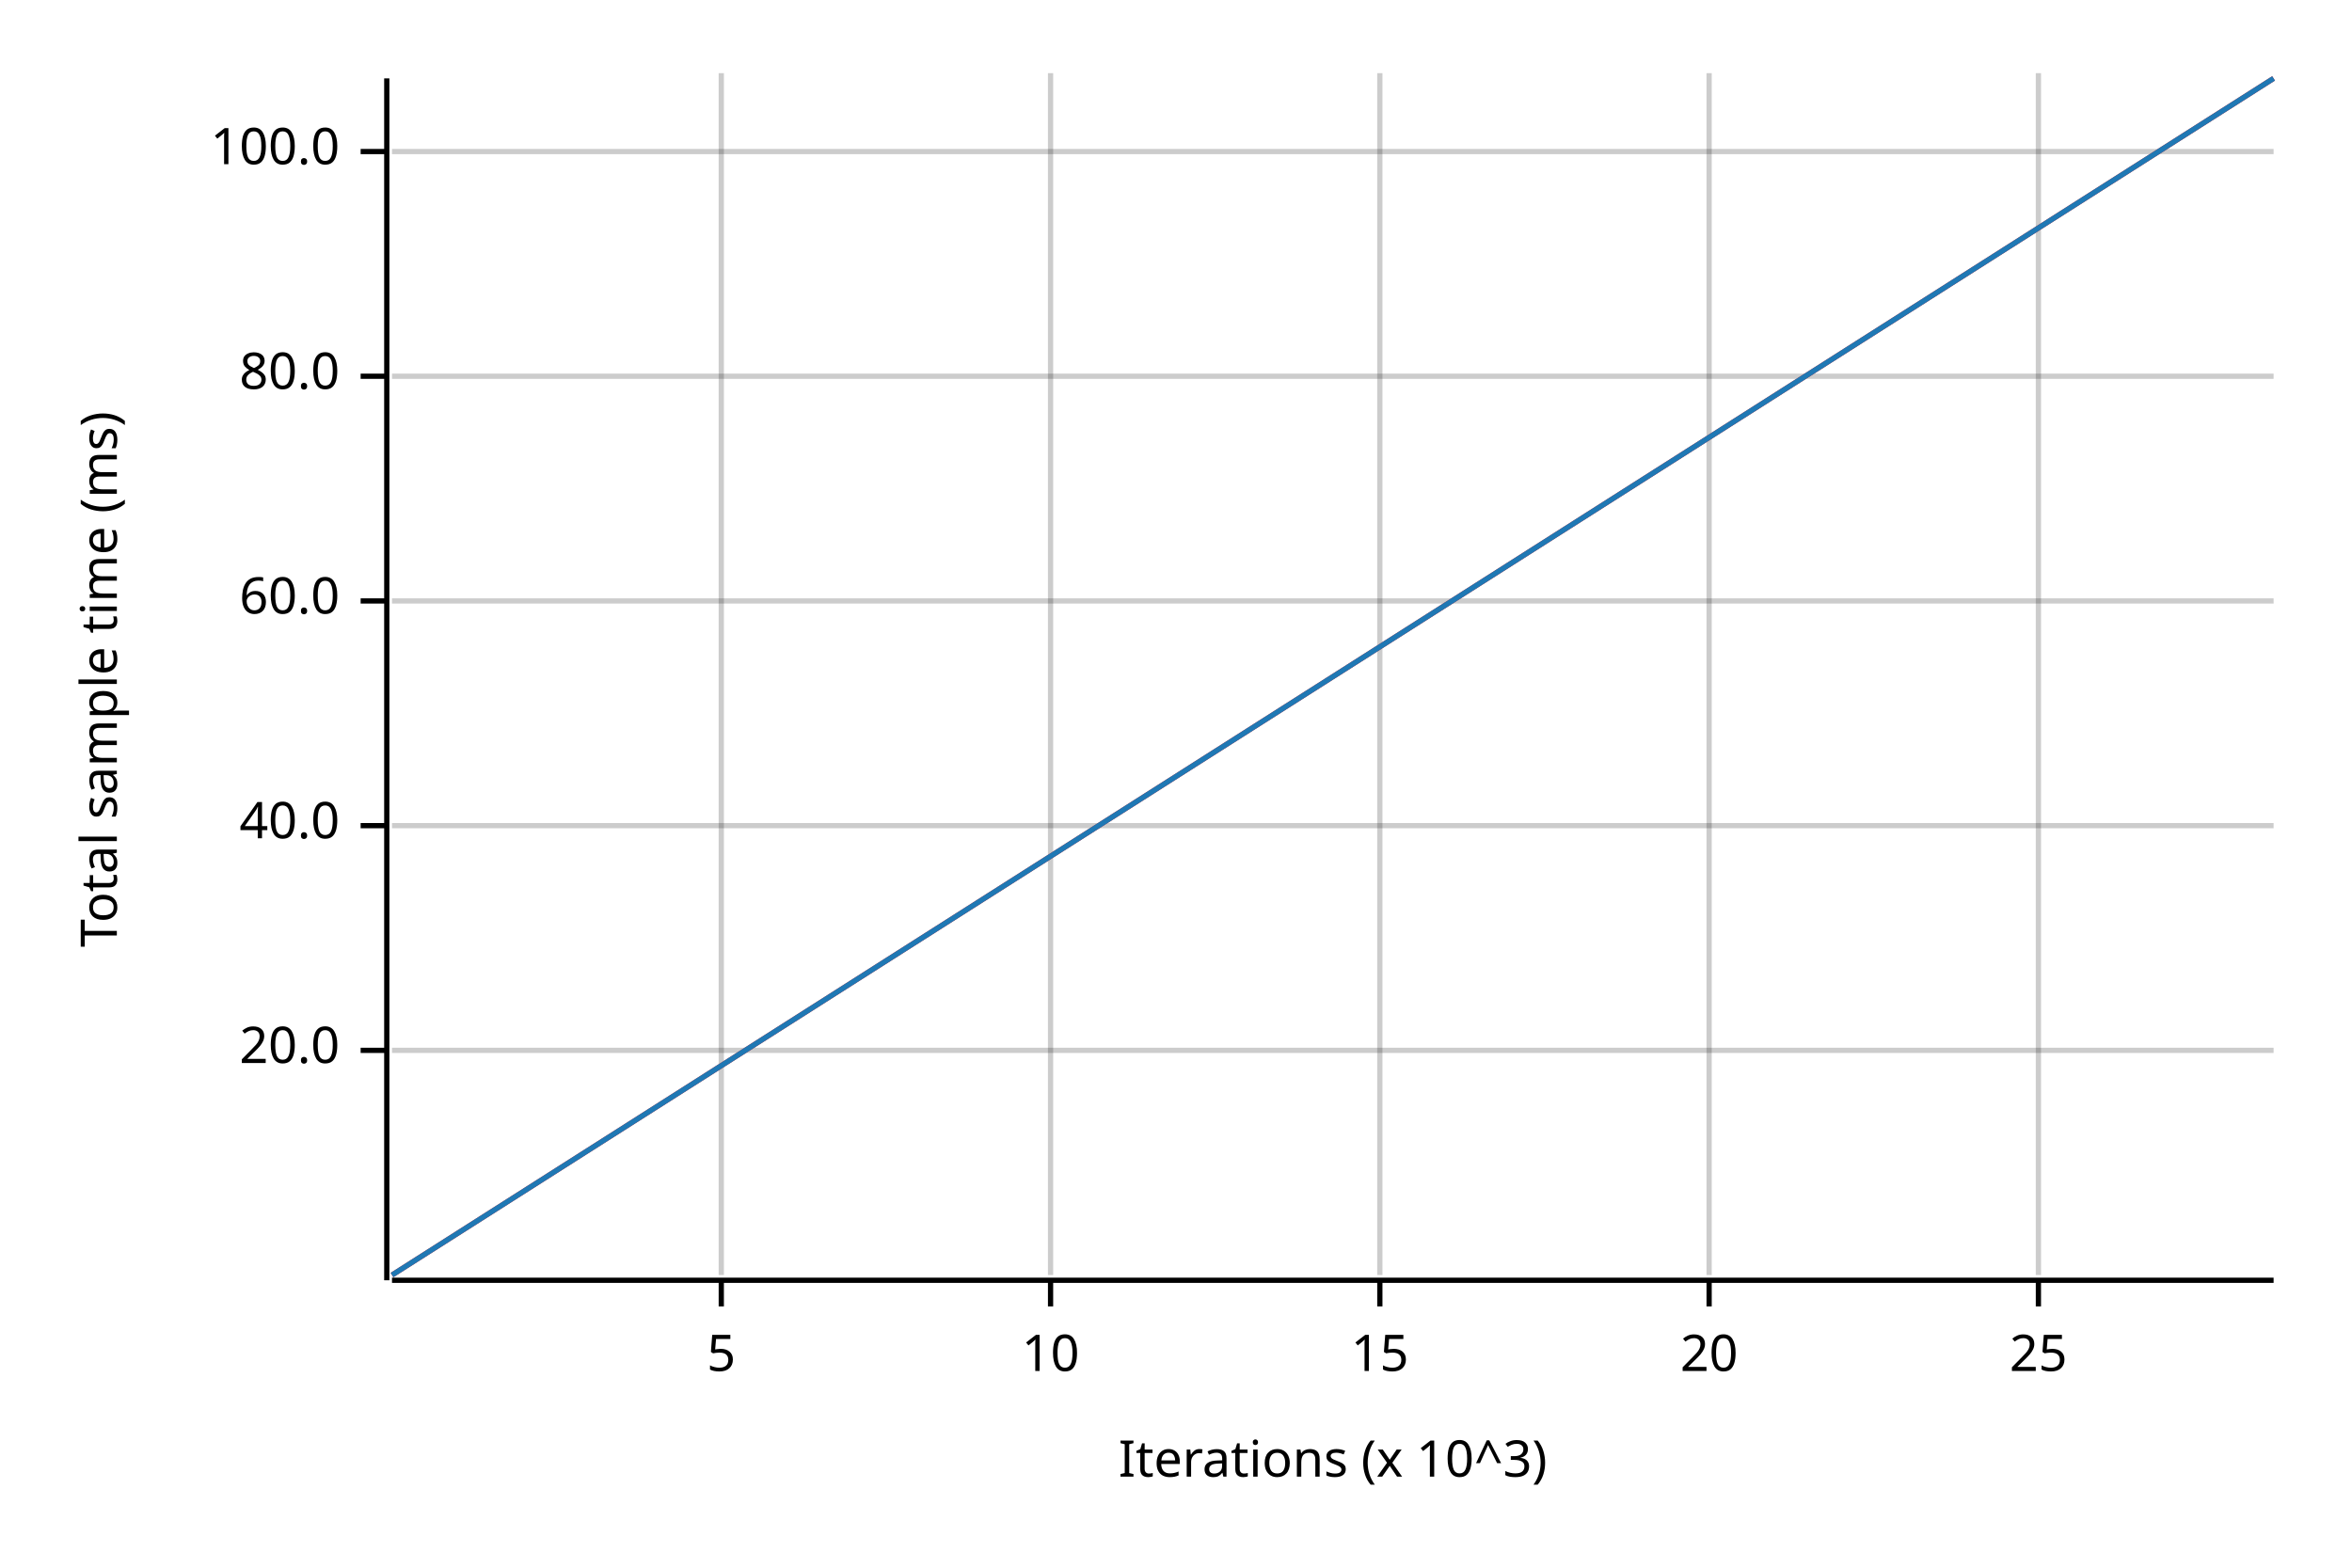
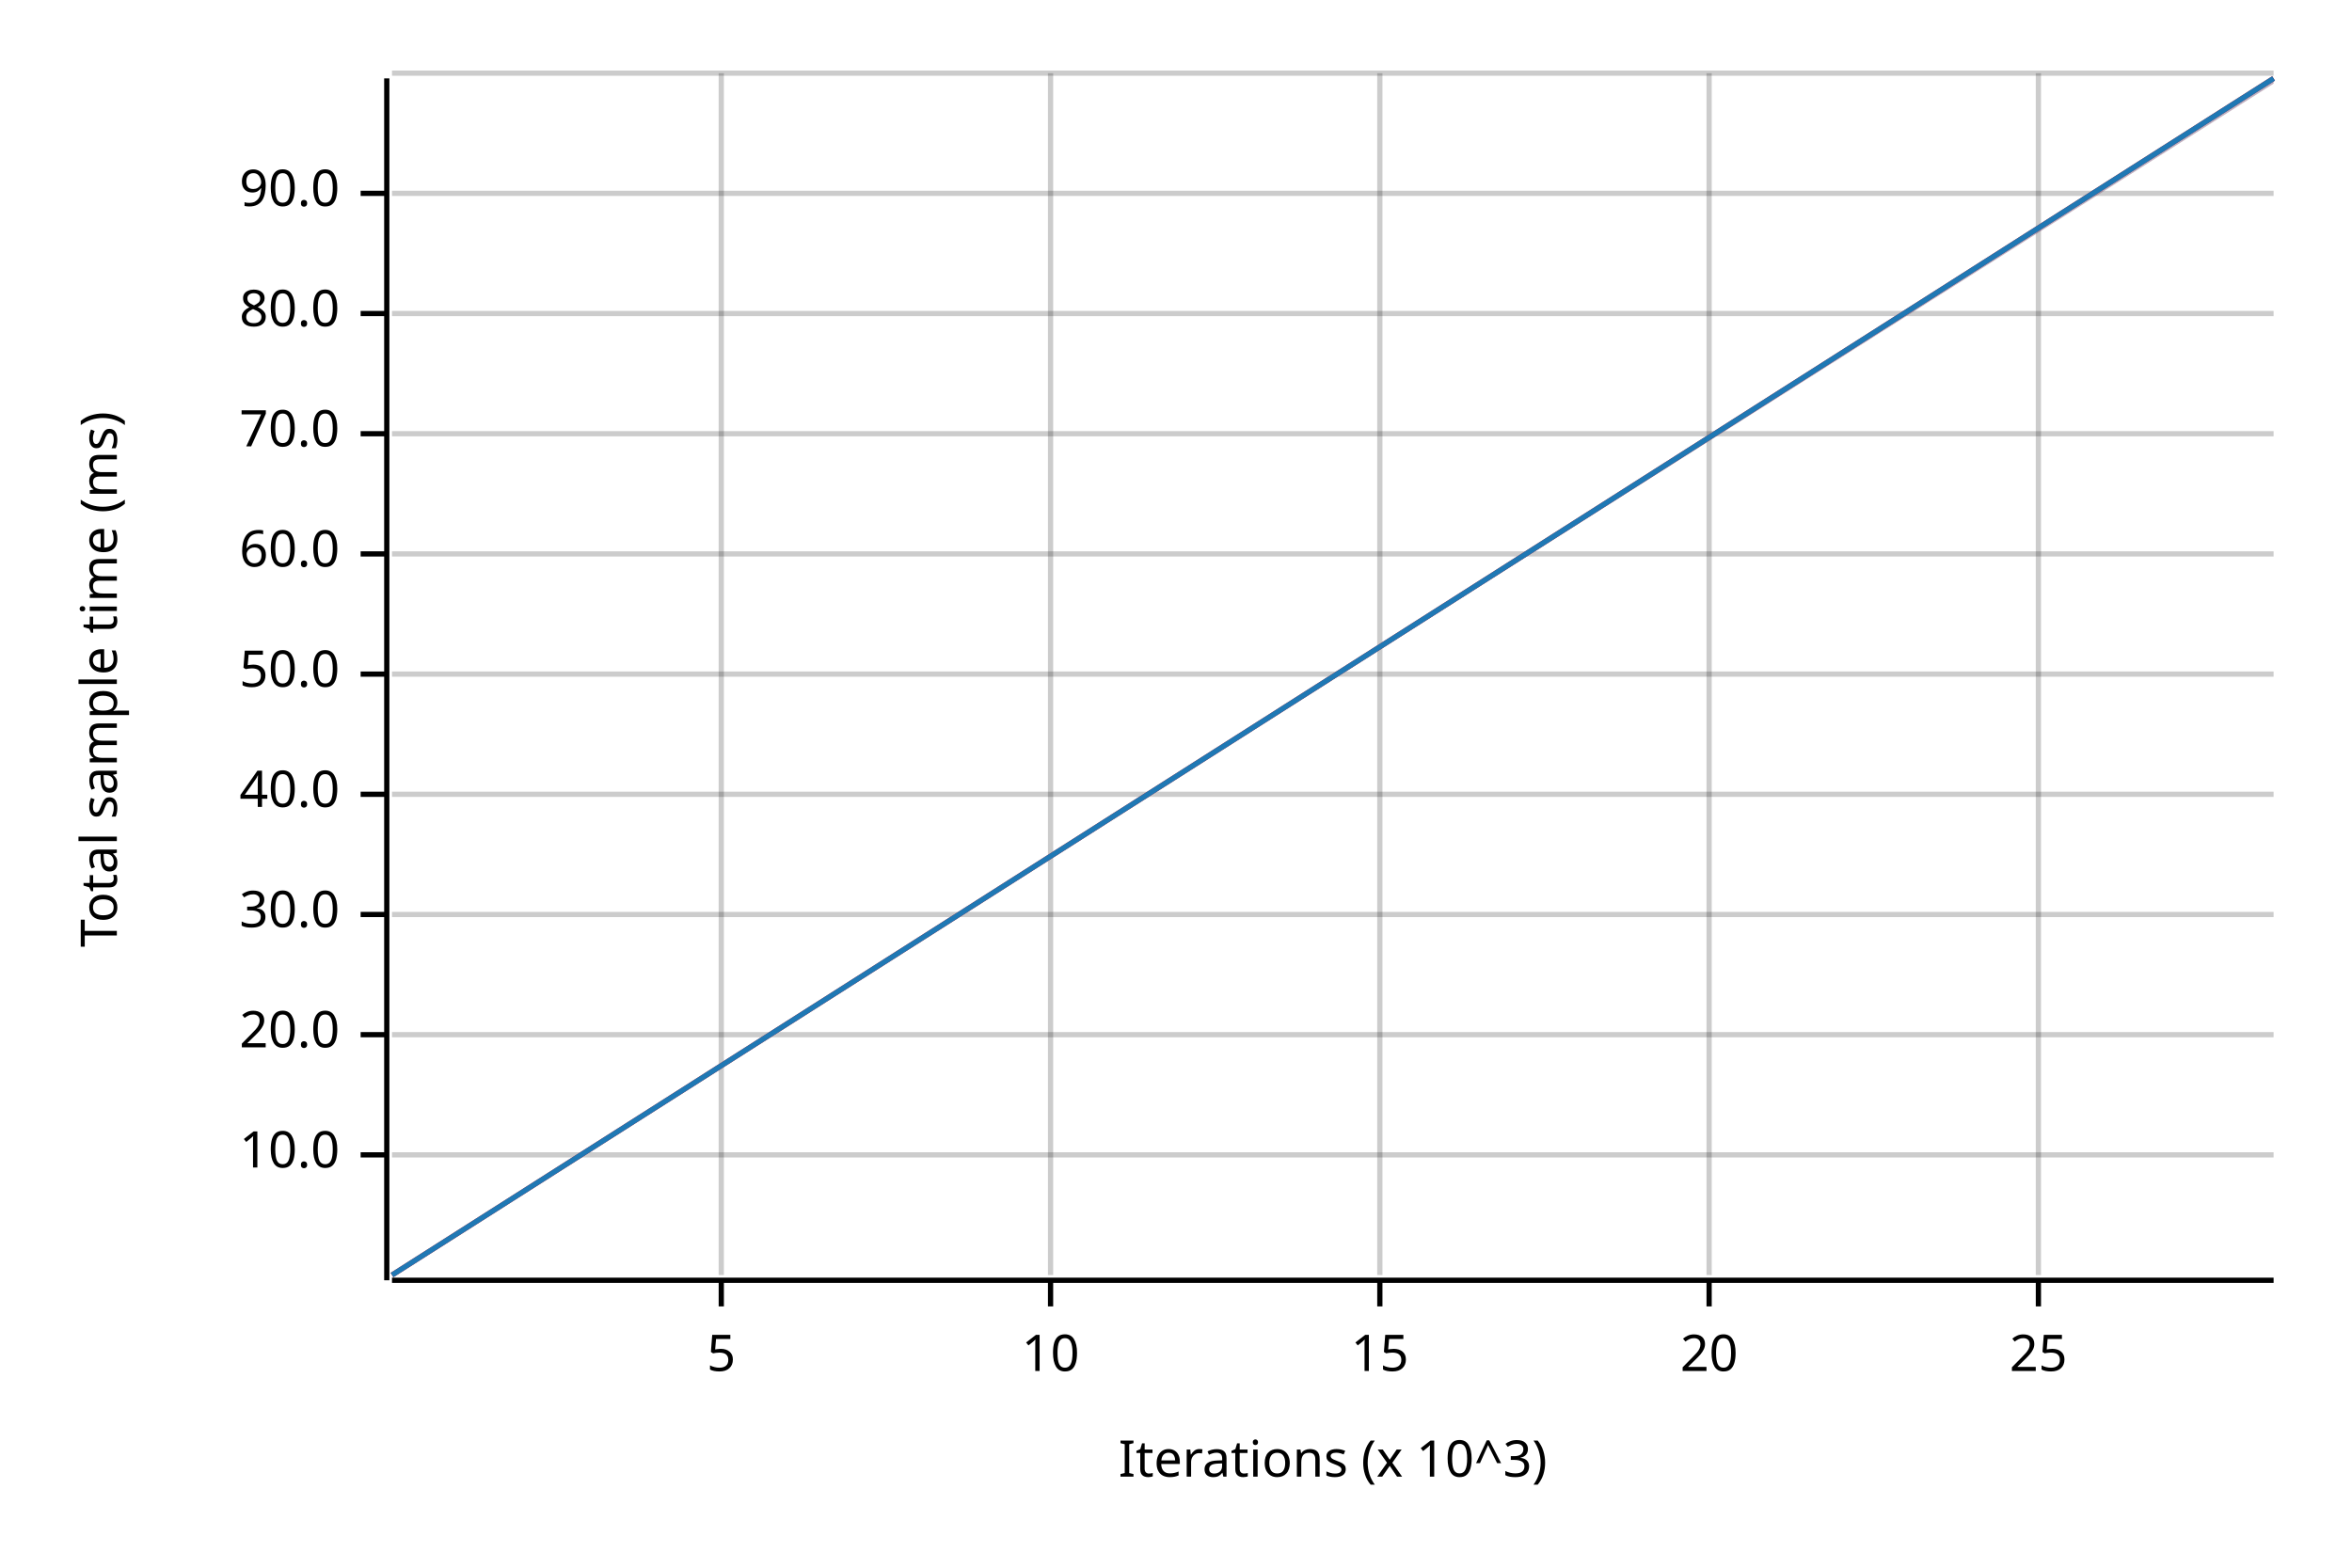
<svg xmlns="http://www.w3.org/2000/svg" width="450" height="300">
  <text x="15" y="130" dy="0.76em" text-anchor="middle" font-family="sans-serif" font-size="9.677" opacity="1" fill="#000000" transform="rotate(270, 15, 130)">
Total sample time (ms)
</text>
  <text x="255" y="285" dy="-0.5ex" text-anchor="middle" font-family="sans-serif" font-size="9.677" opacity="1" fill="#000000">
Iterations (x 10^3)
</text>
  <line opacity="0.2" stroke="#000000" stroke-width="1" x1="138" y1="244" x2="138" y2="14" />
  <line opacity="0.2" stroke="#000000" stroke-width="1" x1="201" y1="244" x2="201" y2="14" />
  <line opacity="0.2" stroke="#000000" stroke-width="1" x1="264" y1="244" x2="264" y2="14" />
  <line opacity="0.2" stroke="#000000" stroke-width="1" x1="327" y1="244" x2="327" y2="14" />
  <line opacity="0.2" stroke="#000000" stroke-width="1" x1="390" y1="244" x2="390" y2="14" />
-   <line opacity="0.2" stroke="#000000" stroke-width="1" x1="75" y1="201" x2="435" y2="201" />
-   <line opacity="0.2" stroke="#000000" stroke-width="1" x1="75" y1="158" x2="435" y2="158" />
-   <line opacity="0.2" stroke="#000000" stroke-width="1" x1="75" y1="115" x2="435" y2="115" />
-   <line opacity="0.2" stroke="#000000" stroke-width="1" x1="75" y1="72" x2="435" y2="72" />
-   <line opacity="0.2" stroke="#000000" stroke-width="1" x1="75" y1="29" x2="435" y2="29" />
+   <line opacity="0.2" stroke="#000000" stroke-width="1" x1="75" y1="221" x2="435" y2="221" />
+   <line opacity="0.2" stroke="#000000" stroke-width="1" x1="75" y1="198" x2="435" y2="198" />
+   <line opacity="0.2" stroke="#000000" stroke-width="1" x1="75" y1="175" x2="435" y2="175" />
+   <line opacity="0.2" stroke="#000000" stroke-width="1" x1="75" y1="152" x2="435" y2="152" />
+   <line opacity="0.2" stroke="#000000" stroke-width="1" x1="75" y1="129" x2="435" y2="129" />
+   <line opacity="0.2" stroke="#000000" stroke-width="1" x1="75" y1="106" x2="435" y2="106" />
+   <line opacity="0.2" stroke="#000000" stroke-width="1" x1="75" y1="83" x2="435" y2="83" />
+   <line opacity="0.2" stroke="#000000" stroke-width="1" x1="75" y1="60" x2="435" y2="60" />
+   <line opacity="0.2" stroke="#000000" stroke-width="1" x1="75" y1="37" x2="435" y2="37" />
+   <line opacity="0.2" stroke="#000000" stroke-width="1" x1="75" y1="14" x2="435" y2="14" />
  <polyline fill="none" opacity="1" stroke="#000000" stroke-width="1" points="74,15 74,245 " />
-   <text x="65" y="201" dy="0.5ex" text-anchor="end" font-family="sans-serif" font-size="9.677" opacity="1" fill="#000000">
+   <text x="65" y="221" dy="0.5ex" text-anchor="end" font-family="sans-serif" font-size="9.677" opacity="1" fill="#000000">
+ 10.0
+ </text>
+   <polyline fill="none" opacity="1" stroke="#000000" stroke-width="1" points="69,221 74,221 " />
+   <text x="65" y="198" dy="0.5ex" text-anchor="end" font-family="sans-serif" font-size="9.677" opacity="1" fill="#000000">
20.0
</text>
-   <polyline fill="none" opacity="1" stroke="#000000" stroke-width="1" points="69,201 74,201 " />
-   <text x="65" y="158" dy="0.5ex" text-anchor="end" font-family="sans-serif" font-size="9.677" opacity="1" fill="#000000">
+   <polyline fill="none" opacity="1" stroke="#000000" stroke-width="1" points="69,198 74,198 " />
+   <text x="65" y="175" dy="0.5ex" text-anchor="end" font-family="sans-serif" font-size="9.677" opacity="1" fill="#000000">
+ 30.0
+ </text>
+   <polyline fill="none" opacity="1" stroke="#000000" stroke-width="1" points="69,175 74,175 " />
+   <text x="65" y="152" dy="0.5ex" text-anchor="end" font-family="sans-serif" font-size="9.677" opacity="1" fill="#000000">
40.0
</text>
-   <polyline fill="none" opacity="1" stroke="#000000" stroke-width="1" points="69,158 74,158 " />
-   <text x="65" y="115" dy="0.5ex" text-anchor="end" font-family="sans-serif" font-size="9.677" opacity="1" fill="#000000">
+   <polyline fill="none" opacity="1" stroke="#000000" stroke-width="1" points="69,152 74,152 " />
+   <text x="65" y="129" dy="0.5ex" text-anchor="end" font-family="sans-serif" font-size="9.677" opacity="1" fill="#000000">
+ 50.0
+ </text>
+   <polyline fill="none" opacity="1" stroke="#000000" stroke-width="1" points="69,129 74,129 " />
+   <text x="65" y="106" dy="0.5ex" text-anchor="end" font-family="sans-serif" font-size="9.677" opacity="1" fill="#000000">
60.0
</text>
-   <polyline fill="none" opacity="1" stroke="#000000" stroke-width="1" points="69,115 74,115 " />
-   <text x="65" y="72" dy="0.5ex" text-anchor="end" font-family="sans-serif" font-size="9.677" opacity="1" fill="#000000">
+   <polyline fill="none" opacity="1" stroke="#000000" stroke-width="1" points="69,106 74,106 " />
+   <text x="65" y="83" dy="0.5ex" text-anchor="end" font-family="sans-serif" font-size="9.677" opacity="1" fill="#000000">
+ 70.0
+ </text>
+   <polyline fill="none" opacity="1" stroke="#000000" stroke-width="1" points="69,83 74,83 " />
+   <text x="65" y="60" dy="0.5ex" text-anchor="end" font-family="sans-serif" font-size="9.677" opacity="1" fill="#000000">
80.0
</text>
-   <polyline fill="none" opacity="1" stroke="#000000" stroke-width="1" points="69,72 74,72 " />
-   <text x="65" y="29" dy="0.5ex" text-anchor="end" font-family="sans-serif" font-size="9.677" opacity="1" fill="#000000">
- 100.0
+   <polyline fill="none" opacity="1" stroke="#000000" stroke-width="1" points="69,60 74,60 " />
+   <text x="65" y="37" dy="0.5ex" text-anchor="end" font-family="sans-serif" font-size="9.677" opacity="1" fill="#000000">
+ 90.0
</text>
-   <polyline fill="none" opacity="1" stroke="#000000" stroke-width="1" points="69,29 74,29 " />
+   <polyline fill="none" opacity="1" stroke="#000000" stroke-width="1" points="69,37 74,37 " />
  <polyline fill="none" opacity="1" stroke="#000000" stroke-width="1" points="75,245 435,245 " />
  <text x="138" y="255" dy="0.76em" text-anchor="middle" font-family="sans-serif" font-size="9.677" opacity="1" fill="#000000">
5
</text>
  <polyline fill="none" opacity="1" stroke="#000000" stroke-width="1" points="138,245 138,250 " />
  <text x="201" y="255" dy="0.76em" text-anchor="middle" font-family="sans-serif" font-size="9.677" opacity="1" fill="#000000">
10
</text>
  <polyline fill="none" opacity="1" stroke="#000000" stroke-width="1" points="201,245 201,250 " />
  <text x="264" y="255" dy="0.76em" text-anchor="middle" font-family="sans-serif" font-size="9.677" opacity="1" fill="#000000">
15
</text>
  <polyline fill="none" opacity="1" stroke="#000000" stroke-width="1" points="264,245 264,250 " />
  <text x="327" y="255" dy="0.76em" text-anchor="middle" font-family="sans-serif" font-size="9.677" opacity="1" fill="#000000">
20
</text>
  <polyline fill="none" opacity="1" stroke="#000000" stroke-width="1" points="327,245 327,250 " />
  <text x="390" y="255" dy="0.76em" text-anchor="middle" font-family="sans-serif" font-size="9.677" opacity="1" fill="#000000">
25
</text>
  <polyline fill="none" opacity="1" stroke="#000000" stroke-width="1" points="390,245 390,250 " />
  <polyline fill="none" opacity="1" stroke="#E31A1C" stroke-width="1" points="75,244 435,15 " />
-   <polygon opacity="0.25" fill="#E31A1C" points="75,244 435,15 435,15 " />
+   <polygon opacity="0.25" fill="#E31A1C" points="75,244 435,16 435,15 " />
  <polyline fill="none" opacity="1" stroke="#1F78B4" stroke-width="1" points="75,244 435,15 " />
-   <polygon opacity="0.25" fill="#1F78B4" points="75,244 435,15 435,15 " />
+   <polygon opacity="0.25" fill="#1F78B4" points="75,244 435,16 435,15 " />
</svg>
